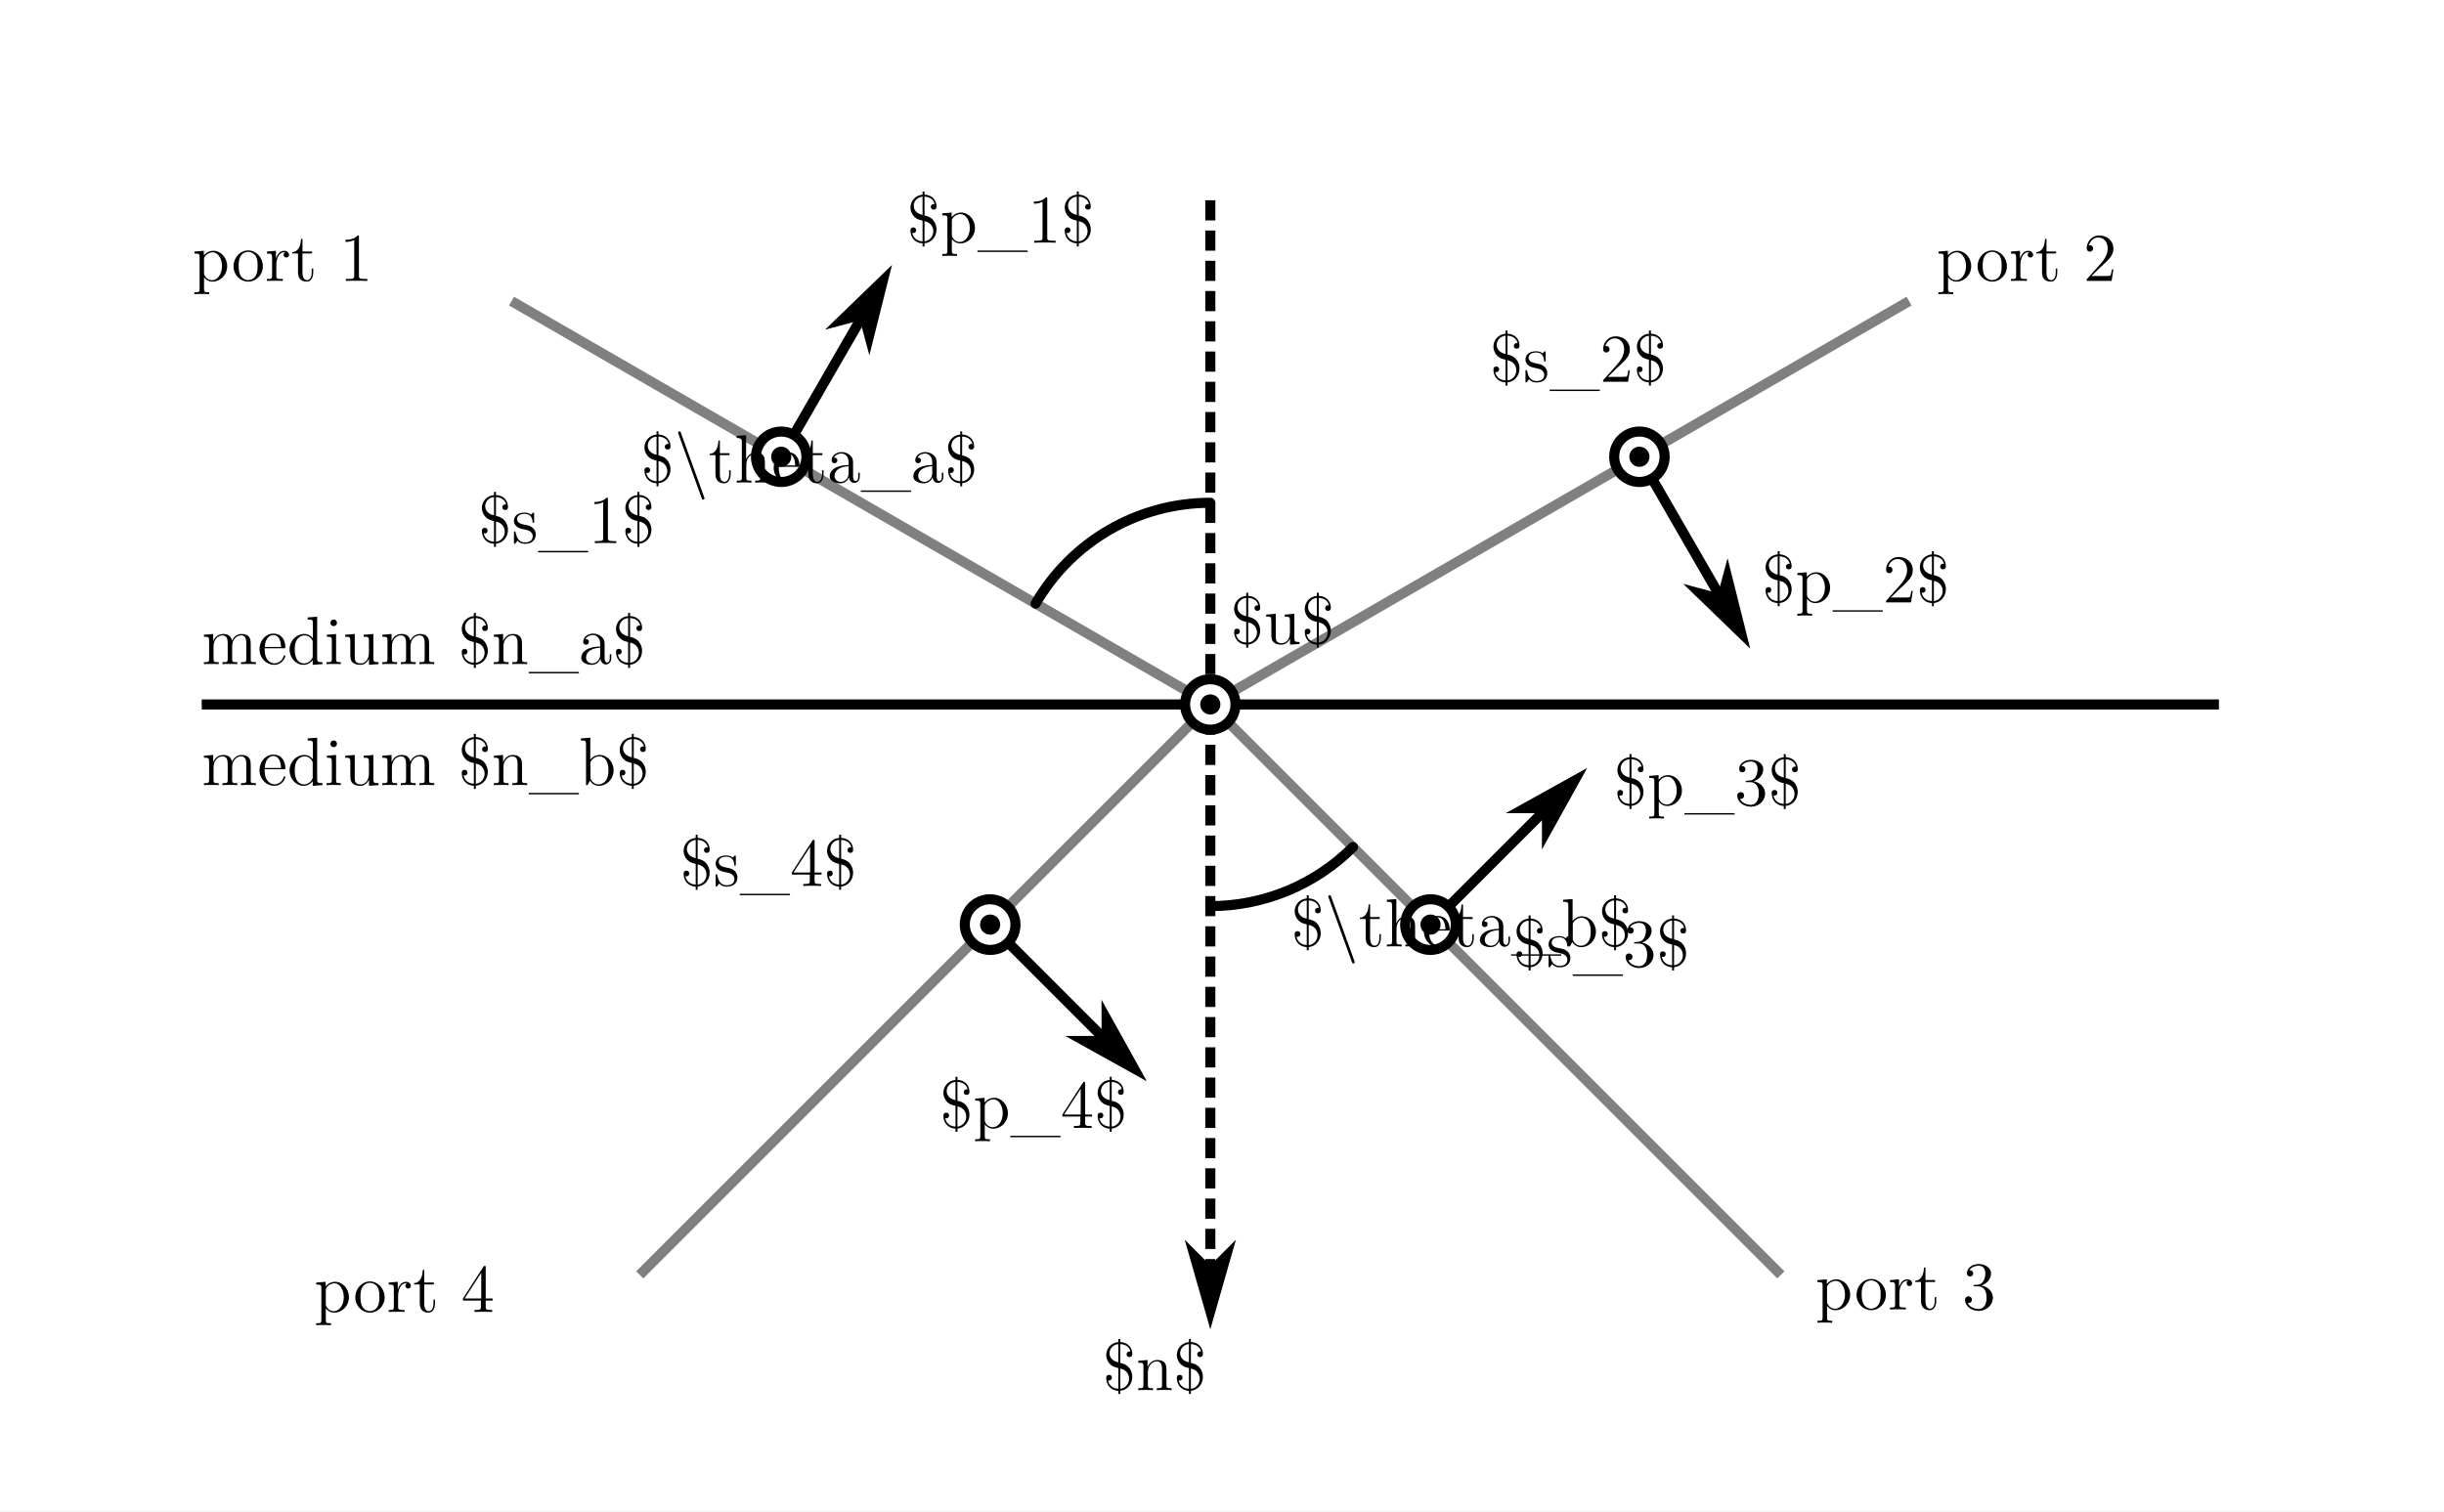
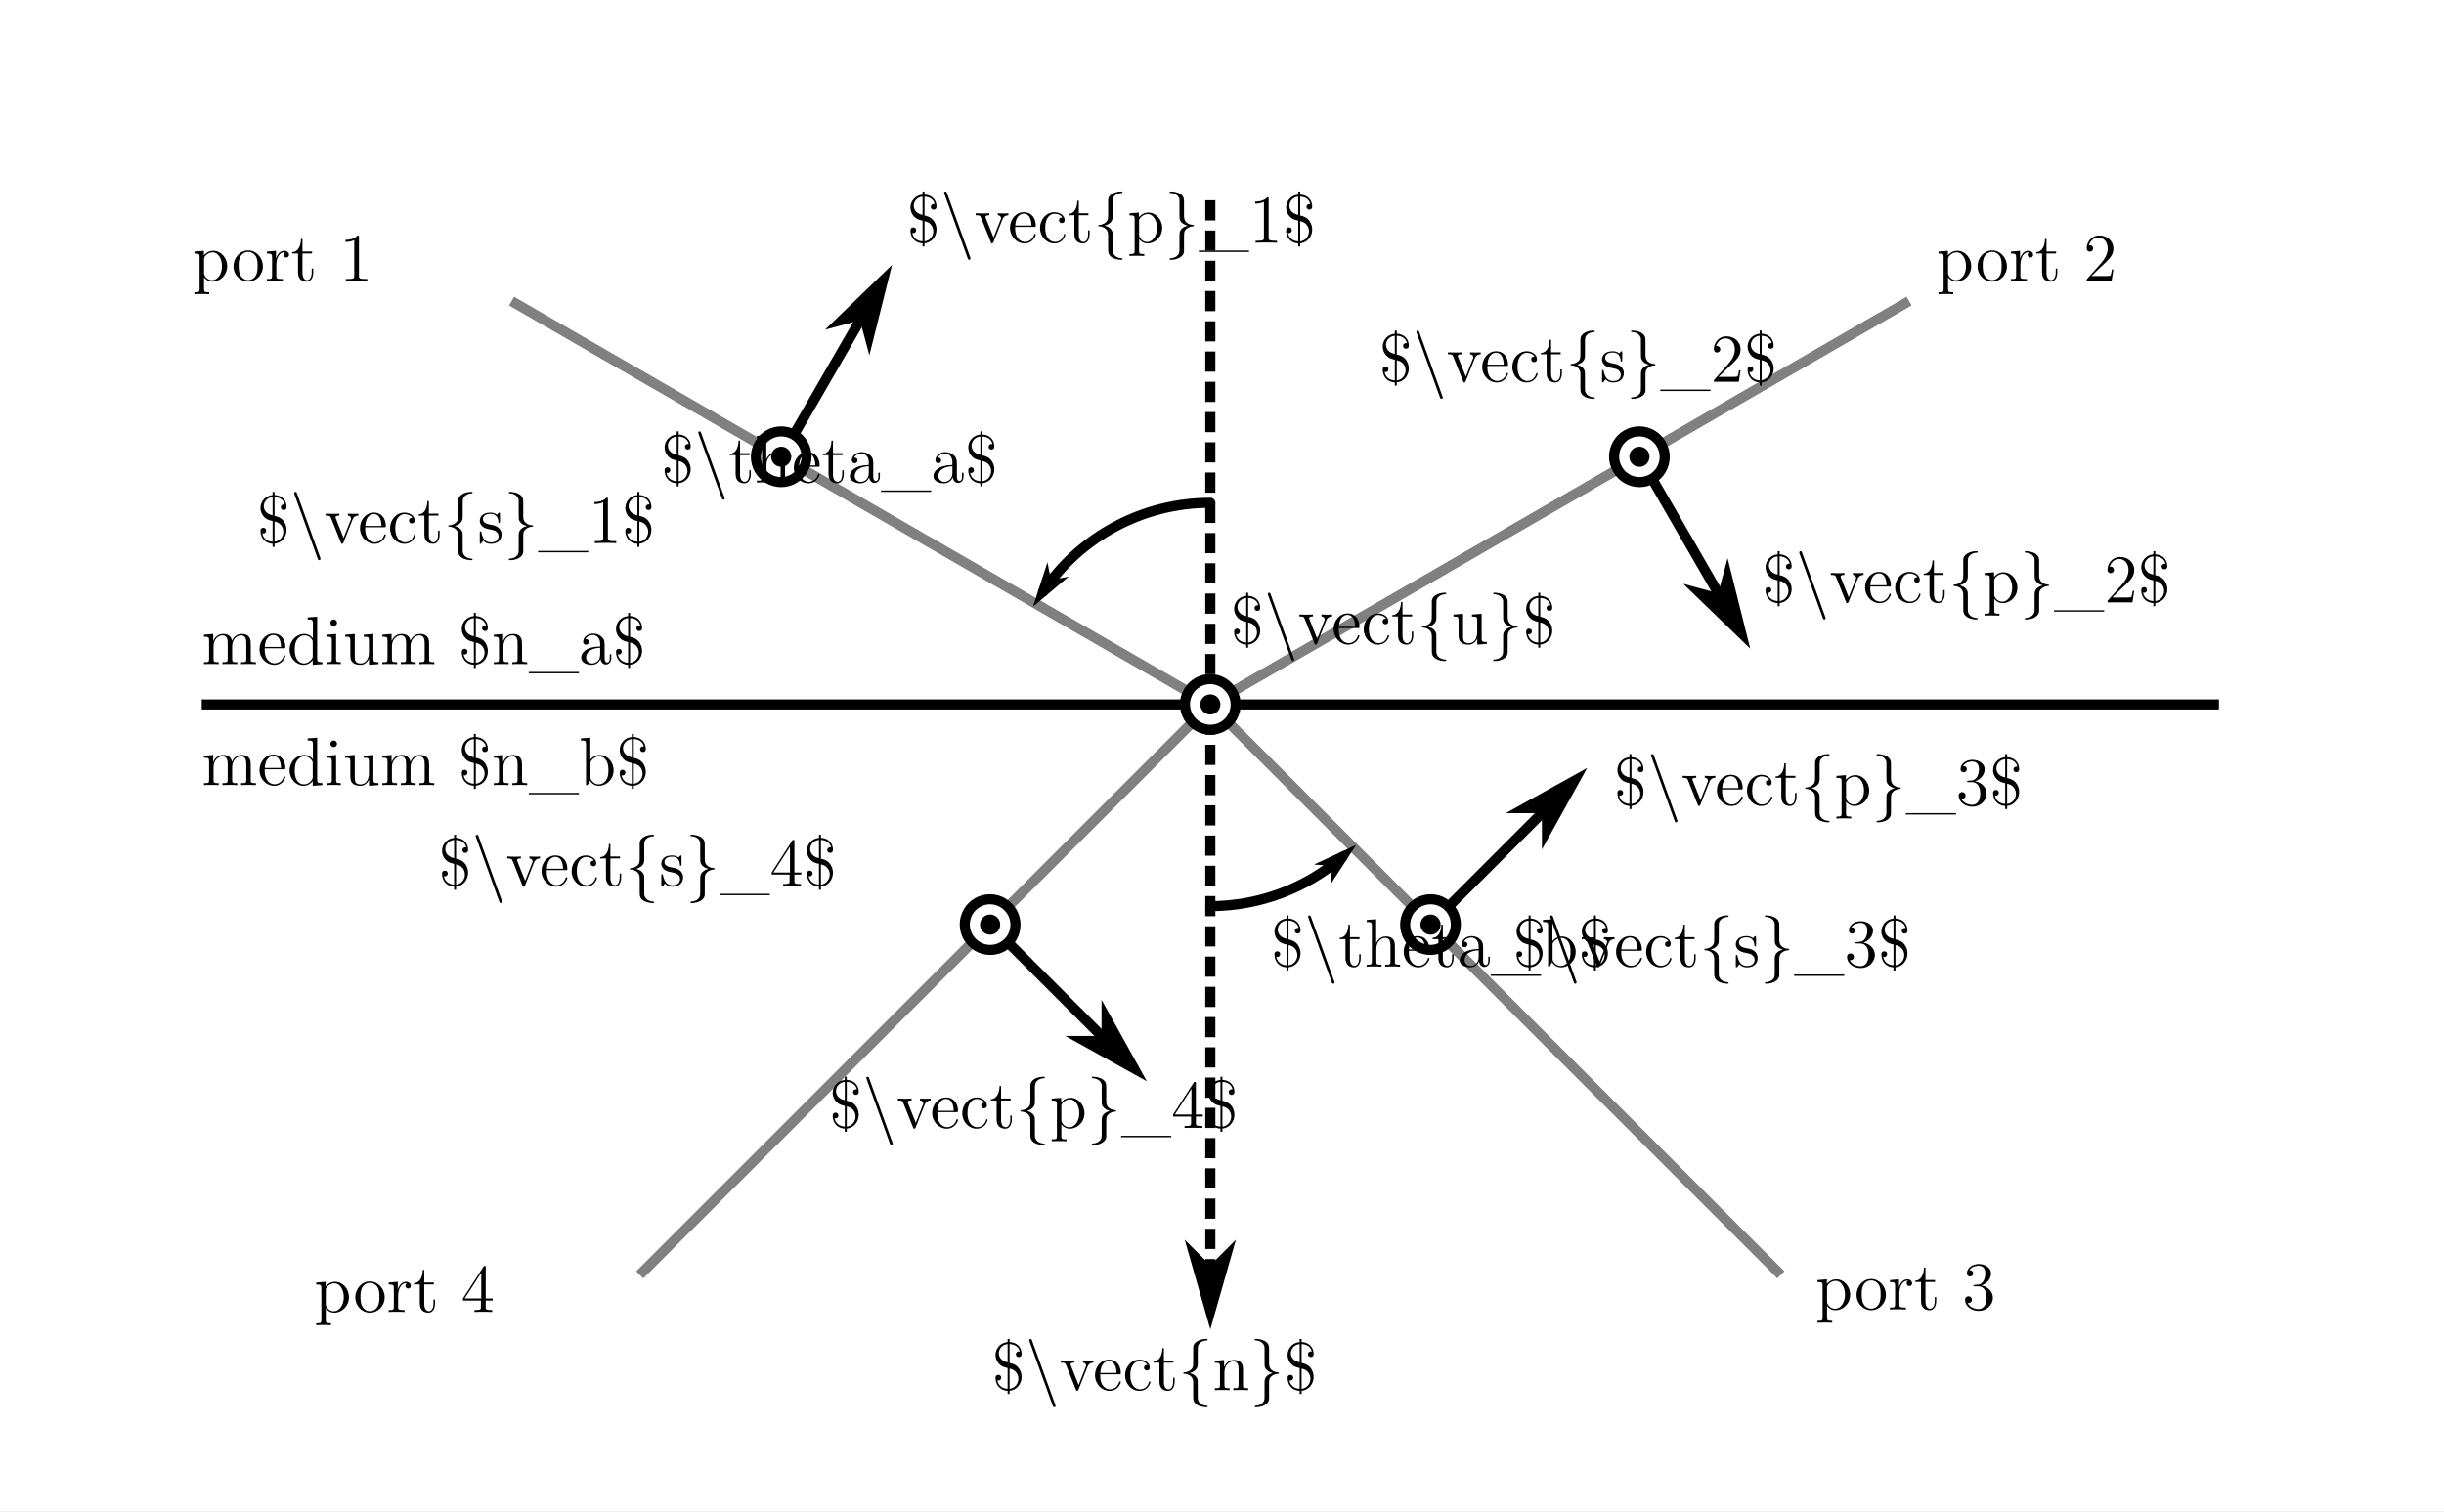
<svg xmlns="http://www.w3.org/2000/svg" width="429.3" height="265.5" id="svg2993" version="1.1">
  <defs id="defs2995">
+     <marker orient="auto" refY="0.0" refX="0.0" id="Arrow1Sstart" style="overflow:visible">
+       <path id="path5023" d="M 0.0,0.0 L 5.0,-5.0 L -12.5,0.0 L 5.0,5.0 L 0.0,0.0 z " style="fill-rule:evenodd;stroke:#000000;stroke-width:1.0pt;marker-start:none" transform="scale(0.2) translate(6,0)" />
+     </marker>
    <marker orient="auto" refY="0.0" refX="0.0" id="Arrow1Mstart" style="overflow:visible">
      <path id="path3788" d="M 0.0,0.0 L 5.0,-5.0 L -12.5,0.0 L 5.0,5.0 L 0.0,0.0 z " style="fill-rule:evenodd;stroke:#000000;stroke-width:1.0pt;marker-start:none" transform="scale(0.4) translate(10,0)" />
    </marker>
    <marker orient="auto" refY="0.0" refX="0.0" id="Arrow1Mend" style="overflow:visible;">
      <path id="path3791" d="M 0.0,0.0 L 5.0,-5.0 L -12.5,0.0 L 5.0,5.0 L 0.0,0.0 z " style="fill-rule:evenodd;stroke:#000000;stroke-width:1.0pt;marker-start:none;" transform="scale(0.4) rotate(180) translate(10,0)" />
    </marker>
  </defs>
  <g id="layer2" style="display:inline" transform="translate(0,88.335)">
    <rect style="fill:#ffffff;fill-opacity:1;stroke:none;display:inline" id="Background" width="429.3" height="265.5" x="0" y="-88.335">
      </rect>
  </g>
  <g id="layer3" style="display:none" transform="translate(0,88.335)">
    <text xml:space="preserve" style="font-size:12px;font-style:normal;font-variant:normal;font-weight:normal;font-stretch:normal;text-align:center;line-height:125%;letter-spacing:0px;word-spacing:0px;text-anchor:middle;fill:#000000;fill-opacity:1;stroke:none;display:inline;font-family:LMRoman12;-inkscape-font-specification:LMRoman12" x="230.315" y="35.433" id="text4575">
      <tspan id="tspan4577" x="230.315" y="35.433">There is a white background on its own layer.</tspan>
      <tspan x="230.315" y="50.433" id="tspan4579">Shift+Ctrl+L to see the list of layers.</tspan>
      <tspan x="230.315" y="65.433" id="tspan4581">Do not forget to resize the background before saving as eps+latex.</tspan>
      <tspan x="230.315" y="80.433" id="tspan4583">Also, hide this text :D.</tspan>
    </text>
  </g>
  <g id="layer1" transform="translate(0,-786.862)" style="display:inline">
    <g id="g3107" transform="matrix(-0.7071068,0.7071068,-0.7071068,-0.7071068,869.0384,1491.905)">
      <path id="path3109" d="m 53.15,875.197 141.732,0" style="color:#000000;fill:none;stroke:#808080;stroke-width:1.772;stroke-linecap:butt;stroke-linejoin:miter;stroke-miterlimit:4;stroke-opacity:1;stroke-dasharray:none;stroke-dashoffset:0;marker:none;visibility:visible;display:inline;overflow:visible;enable-background:accumulate" />
      <g transform="translate(-33.88287,17.71654)" id="g3111">
-         <path style="color:#000000;fill:none;stroke:#000000;stroke-width:1.772;stroke-linecap:butt;stroke-linejoin:miter;stroke-miterlimit:4;stroke-opacity:1;stroke-dasharray:none;stroke-dashoffset:0;marker:none;marker-start:url(#Arrow1Mstart);marker-end:none;visibility:visible;display:inline;overflow:visible;enable-background:accumulate" d="m 141.732,822.047 0,35.433" id="path3113" />
+         <path style="color:#000000;fill:none;stroke:#000000;stroke-width:1.772;stroke-linecap:butt;stroke-linejoin:miter;stroke-miterlimit:4;stroke-opacity:1;stroke-dasharray:none;stroke-dashoffset:0;marker:none;marker-start:url(#Arrow1Mstart);visibility:visible;display:inline;overflow:visible;enable-background:accumulate" d="m 141.732,822.047 0,35.433" id="path3113" />
        <g id="g3115">
          <path style="fill:#ffffff;fill-opacity:1;stroke:#000000;stroke-width:7.087;stroke-linecap:round;stroke-linejoin:round;stroke-miterlimit:4;stroke-opacity:1;stroke-dasharray:none;stroke-dashoffset:0" id="path3117" d="m 265.748,35.185 a 17.717,17.717 0 1 1 -35.433,0 17.717,17.717 0 1 1 35.433,0 z" transform="matrix(0.25,0,0,0.25,79.72441,848.6839)" />
          <path transform="matrix(0.25,0,0,0.25,79.72441,861.9713)" d="m 251.575,-17.965 a 3.543,3.543 0 1 1 -7.087,0 3.543,3.543 0 1 1 7.087,0 z" id="path3119" style="fill:#000000;fill-opacity:1;stroke:#000000;stroke-width:7.087;stroke-linecap:round;stroke-linejoin:round;stroke-miterlimit:4;stroke-opacity:1;stroke-dasharray:none;stroke-dashoffset:0" />
        </g>
      </g>
    </g>
    <g transform="matrix(-0.8660254,0.5,-0.5,-0.8660254,818.9694,1571.131)" id="g3079">
      <path style="color:#000000;fill:none;stroke:#808080;stroke-width:1.772;stroke-linecap:butt;stroke-linejoin:miter;stroke-miterlimit:4;stroke-opacity:1;stroke-dasharray:none;stroke-dashoffset:0;marker:none;visibility:visible;display:inline;overflow:visible;enable-background:accumulate" d="m 53.15,875.197 141.732,0" id="path3081" />
      <g id="g3083" transform="translate(-33.88287,17.71654)">
-         <path id="path3085" d="m 141.732,822.047 0,35.433" style="color:#000000;fill:none;stroke:#000000;stroke-width:1.772;stroke-linecap:butt;stroke-linejoin:miter;stroke-miterlimit:4;stroke-opacity:1;stroke-dasharray:none;stroke-dashoffset:0;marker:none;marker-start:url(#Arrow1Mstart);marker-end:none;visibility:visible;display:inline;overflow:visible;enable-background:accumulate" />
+         <path id="path3085" d="m 141.732,822.047 0,35.433" style="color:#000000;fill:none;stroke:#000000;stroke-width:1.772;stroke-linecap:butt;stroke-linejoin:miter;stroke-miterlimit:4;stroke-opacity:1;stroke-dasharray:none;stroke-dashoffset:0;marker:none;marker-start:url(#Arrow1Mstart);visibility:visible;display:inline;overflow:visible;enable-background:accumulate" />
        <g id="g3087">
-           <path transform="matrix(0.25,0,0,0.25,79.72441,848.6839)" d="m 265.748,35.185 c 0,9.785 -7.932,17.717 -17.717,17.717 -9.785,0 -17.717,-7.932 -17.717,-17.717 0,-9.785 7.932,-17.717 17.717,-17.717 9.785,0 17.717,7.932 17.717,17.717 z" id="path3089" style="fill:#ffffff;fill-opacity:1;stroke:#000000;stroke-width:7.087;stroke-linecap:round;stroke-linejoin:round;stroke-miterlimit:4;stroke-opacity:1;stroke-dasharray:none;stroke-dashoffset:0" />
-           <path style="fill:#000000;fill-opacity:1;stroke:#000000;stroke-width:7.087;stroke-linecap:round;stroke-linejoin:round;stroke-miterlimit:4;stroke-opacity:1;stroke-dasharray:none;stroke-dashoffset:0" id="path3091" d="m 251.575,-17.965 c 0,1.957 -1.586,3.543 -3.543,3.543 -1.957,0 -3.543,-1.586 -3.543,-3.543 0,-1.957 1.586,-3.543 3.543,-3.543 1.957,0 3.543,1.586 3.543,3.543 z" transform="matrix(0.25,0,0,0.25,79.72441,861.9713)" />
+           <path transform="matrix(0.25,0,0,0.25,79.72441,848.6839)" d="m 265.748,35.185 a 17.717,17.717 0 1 1 -35.433,0 17.717,17.717 0 1 1 35.433,0 z" id="path3089" style="fill:#ffffff;fill-opacity:1;stroke:#000000;stroke-width:7.087;stroke-linecap:round;stroke-linejoin:round;stroke-miterlimit:4;stroke-opacity:1;stroke-dasharray:none;stroke-dashoffset:0" />
+           <path style="fill:#000000;fill-opacity:1;stroke:#000000;stroke-width:7.087;stroke-linecap:round;stroke-linejoin:round;stroke-miterlimit:4;stroke-opacity:1;stroke-dasharray:none;stroke-dashoffset:0" id="path3091" d="m 251.575,-17.965 a 3.543,3.543 0 1 1 -7.087,0 3.543,3.543 0 1 1 7.087,0 z" transform="matrix(0.25,0,0,0.25,79.72441,861.9713)" />
        </g>
      </g>
    </g>
    <g id="g4533" transform="matrix(0.8660254,0.5,-0.5,0.8660254,481.4241,55.24624)">
      <path id="path3026" d="m 53.15,875.197 141.732,0" style="color:#000000;fill:none;stroke:#808080;stroke-width:1.772;stroke-linecap:butt;stroke-linejoin:miter;stroke-miterlimit:4;stroke-opacity:1;stroke-dasharray:none;stroke-dashoffset:0;marker:none;visibility:visible;display:inline;overflow:visible;enable-background:accumulate" />
      <g transform="translate(-33.88287,17.71654)" id="g4416">
-         <path style="color:#000000;fill:none;stroke:#000000;stroke-width:1.772;stroke-linecap:butt;stroke-linejoin:miter;stroke-miterlimit:4;stroke-opacity:1;stroke-dasharray:none;stroke-dashoffset:0;marker:none;marker-start:url(#Arrow1Mstart);marker-end:none;visibility:visible;display:inline;overflow:visible;enable-background:accumulate" d="m 141.732,822.047 0,35.433" id="path4000" />
+         <path style="color:#000000;fill:none;stroke:#000000;stroke-width:1.772;stroke-linecap:butt;stroke-linejoin:miter;stroke-miterlimit:4;stroke-opacity:1;stroke-dasharray:none;stroke-dashoffset:0;marker:none;marker-start:url(#Arrow1Mstart);visibility:visible;display:inline;overflow:visible;enable-background:accumulate" d="m 141.732,822.047 0,35.433" id="path4000" />
        <g id="g4412">
-           <path style="fill:#ffffff;fill-opacity:1;stroke:#000000;stroke-width:7.087;stroke-linecap:round;stroke-linejoin:round;stroke-miterlimit:4;stroke-opacity:1;stroke-dasharray:none;stroke-dashoffset:0" id="path4004" d="m 265.748,35.185 c 0,9.785 -7.932,17.717 -17.717,17.717 -9.785,0 -17.717,-7.932 -17.717,-17.717 0,-9.785 7.932,-17.717 17.717,-17.717 9.785,0 17.717,7.932 17.717,17.717 z" transform="matrix(0.25,0,0,0.25,79.72441,848.6839)" />
-           <path transform="matrix(0.25,0,0,0.25,79.72441,861.9713)" d="m 251.575,-17.965 c 0,1.957 -1.586,3.543 -3.543,3.543 -1.957,0 -3.543,-1.586 -3.543,-3.543 0,-1.957 1.586,-3.543 3.543,-3.543 1.957,0 3.543,1.586 3.543,3.543 z" id="path4015" style="fill:#000000;fill-opacity:1;stroke:#000000;stroke-width:7.087;stroke-linecap:round;stroke-linejoin:round;stroke-miterlimit:4;stroke-opacity:1;stroke-dasharray:none;stroke-dashoffset:0" />
+           <path style="fill:#ffffff;fill-opacity:1;stroke:#000000;stroke-width:7.087;stroke-linecap:round;stroke-linejoin:round;stroke-miterlimit:4;stroke-opacity:1;stroke-dasharray:none;stroke-dashoffset:0" id="path4004" d="m 265.748,35.185 a 17.717,17.717 0 1 1 -35.433,0 17.717,17.717 0 1 1 35.433,0 z" transform="matrix(0.25,0,0,0.25,79.72441,848.6839)" />
+           <path transform="matrix(0.25,0,0,0.25,79.72441,861.9713)" d="m 251.575,-17.965 a 3.543,3.543 0 1 1 -7.087,0 3.543,3.543 0 1 1 7.087,0 z" id="path4015" style="fill:#000000;fill-opacity:1;stroke:#000000;stroke-width:7.087;stroke-linecap:round;stroke-linejoin:round;stroke-miterlimit:4;stroke-opacity:1;stroke-dasharray:none;stroke-dashoffset:0" />
        </g>
      </g>
    </g>
    <g transform="matrix(0.7071068,0.7071068,-0.7071068,0.7071068,793.8735,254.1898)" id="g3093">
      <path style="color:#000000;fill:none;stroke:#808080;stroke-width:1.772;stroke-linecap:butt;stroke-linejoin:miter;stroke-miterlimit:4;stroke-opacity:1;stroke-dasharray:none;stroke-dashoffset:0;marker:none;visibility:visible;display:inline;overflow:visible;enable-background:accumulate" d="m 53.15,875.197 141.732,0" id="path3095" />
      <g id="g3097" transform="translate(-33.88287,17.71654)">
-         <path id="path3099" d="m 141.732,822.047 0,35.433" style="color:#000000;fill:none;stroke:#000000;stroke-width:1.772;stroke-linecap:butt;stroke-linejoin:miter;stroke-miterlimit:4;stroke-opacity:1;stroke-dasharray:none;stroke-dashoffset:0;marker:none;marker-start:url(#Arrow1Mstart);marker-end:none;visibility:visible;display:inline;overflow:visible;enable-background:accumulate" />
+         <path id="path3099" d="m 141.732,822.047 0,35.433" style="color:#000000;fill:none;stroke:#000000;stroke-width:1.772;stroke-linecap:butt;stroke-linejoin:miter;stroke-miterlimit:4;stroke-opacity:1;stroke-dasharray:none;stroke-dashoffset:0;marker:none;marker-start:url(#Arrow1Mstart);visibility:visible;display:inline;overflow:visible;enable-background:accumulate" />
        <g id="g3101">
          <path transform="matrix(0.25,0,0,0.25,79.72441,848.6839)" d="m 265.748,35.185 a 17.717,17.717 0 1 1 -35.433,0 17.717,17.717 0 1 1 35.433,0 z" id="path3103" style="fill:#ffffff;fill-opacity:1;stroke:#000000;stroke-width:7.087;stroke-linecap:round;stroke-linejoin:round;stroke-miterlimit:4;stroke-opacity:1;stroke-dasharray:none;stroke-dashoffset:0" />
          <path style="fill:#000000;fill-opacity:1;stroke:#000000;stroke-width:7.087;stroke-linecap:round;stroke-linejoin:round;stroke-miterlimit:4;stroke-opacity:1;stroke-dasharray:none;stroke-dashoffset:0" id="path3105" d="m 251.575,-17.965 a 3.543,3.543 0 1 1 -7.087,0 3.543,3.543 0 1 1 7.087,0 z" transform="matrix(0.25,0,0,0.25,79.72441,861.9713)" />
        </g>
      </g>
    </g>
    <path style="color:#000000;fill:none;stroke:#000000;stroke-width:1.772;stroke-linecap:butt;stroke-linejoin:miter;stroke-miterlimit:4;stroke-opacity:1;stroke-dasharray:3.543, 1.772;stroke-dashoffset:0;marker:none;marker-end:url(#Arrow1Mend);visibility:visible;display:inline;overflow:visible;enable-background:accumulate" d="m 212.598,822.047 0,194.882" id="path3814" />
    <path style="color:#000000;fill:none;stroke:#000000;stroke-width:1.772;stroke-linecap:butt;stroke-linejoin:miter;stroke-miterlimit:4;stroke-opacity:1;stroke-dasharray:none;stroke-dashoffset:0;marker:none;visibility:visible;display:inline;overflow:visible;enable-background:accumulate" d="m 35.433,910.63 354.331,0" id="path3024" />
-     <text xml:space="preserve" style="font-size:12px;font-style:normal;font-variant:normal;font-weight:normal;font-stretch:normal;text-align:start;line-height:125%;letter-spacing:0px;word-spacing:0px;writing-mode:lr-tb;text-anchor:start;fill:#000000;fill-opacity:1;stroke:none;font-family:LMRoman12;-inkscape-font-specification:LMRoman12" x="159.286" y="42.643" id="text4580" transform="translate(0,786.862)">
-       <tspan id="tspan4582" x="159.286" y="42.643">$p_1$</tspan>
-     </text>
-     <text xml:space="preserve" style="font-size:12px;font-style:normal;font-variant:normal;font-weight:normal;font-stretch:normal;text-align:end;line-height:125%;letter-spacing:0px;word-spacing:0px;writing-mode:lr-tb;text-anchor:end;fill:#000000;fill-opacity:1;stroke:none;font-family:LMRoman12;-inkscape-font-specification:LMRoman12" x="134.646" y="882.283" id="text4584">
-       <tspan id="tspan4586" x="134.646" y="882.283">$s_1$</tspan>
-     </text>
    <text xml:space="preserve" style="font-size:12px;font-style:normal;font-variant:normal;font-weight:normal;font-stretch:normal;text-align:start;line-height:125%;letter-spacing:0px;word-spacing:0px;writing-mode:lr-tb;text-anchor:start;fill:#000000;fill-opacity:1;stroke:none;font-family:LMRoman12;-inkscape-font-specification:LMRoman12" x="35.433" y="903.543" id="text4609">
      <tspan id="tspan4611" x="35.433" y="903.543">medium $n_a$</tspan>
    </text>
    <text xml:space="preserve" style="font-size:12px;font-style:normal;font-variant:normal;font-weight:normal;font-stretch:normal;text-align:start;line-height:125%;letter-spacing:0px;word-spacing:0px;writing-mode:lr-tb;text-anchor:start;fill:#000000;fill-opacity:1;stroke:none;font-family:LMRoman12;-inkscape-font-specification:LMRoman12" x="35.433" y="924.803" id="text4613">
      <tspan id="tspan4615" x="35.433" y="924.803">medium $n_b$</tspan>
    </text>
    <text xml:space="preserve" style="font-size:12px;font-style:normal;font-variant:normal;font-weight:normal;font-stretch:normal;text-align:end;line-height:125%;letter-spacing:0px;word-spacing:0px;writing-mode:lr-tb;text-anchor:end;fill:#000000;fill-opacity:1;stroke:none;font-family:LMRoman12;-inkscape-font-specification:LMRoman12" x="85.039" y="836.22" id="text4617">
      <tspan id="tspan4619" x="85.039" y="836.22">port 1</tspan>
    </text>
    <text xml:space="preserve" style="font-size:12px;font-style:normal;font-variant:normal;font-weight:normal;font-stretch:normal;text-align:start;line-height:125%;letter-spacing:0px;word-spacing:0px;writing-mode:lr-tb;text-anchor:start;fill:#000000;fill-opacity:1;stroke:none;font-family:LMRoman12;-inkscape-font-specification:LMRoman12" x="340.157" y="836.22" id="text4621">
      <tspan id="tspan4623" x="340.157" y="836.22">port 2</tspan>
    </text>
    <text xml:space="preserve" style="font-size:12px;font-style:normal;font-variant:normal;font-weight:normal;font-stretch:normal;text-align:start;line-height:125%;letter-spacing:0px;word-spacing:0px;writing-mode:lr-tb;text-anchor:start;fill:#000000;fill-opacity:1;stroke:none;font-family:LMRoman12;-inkscape-font-specification:LMRoman12" x="318.898" y="1016.929" id="text4625">
      <tspan id="tspan4627" x="318.898" y="1016.929">port 3</tspan>
    </text>
    <text xml:space="preserve" style="font-size:12px;font-style:normal;font-variant:normal;font-weight:normal;font-stretch:normal;text-align:end;line-height:125%;letter-spacing:0px;word-spacing:0px;writing-mode:lr-tb;text-anchor:end;fill:#000000;fill-opacity:1;stroke:none;font-family:LMRoman12;-inkscape-font-specification:LMRoman12" x="106.429" y="230.5" id="text4629" transform="translate(0,786.862)">
      <tspan id="tspan4631" x="106.429" y="230.5">port 4</tspan>
    </text>
    <text xml:space="preserve" style="font-size:12px;font-style:normal;font-variant:normal;font-weight:normal;font-stretch:normal;text-align:center;line-height:125%;letter-spacing:0px;word-spacing:0px;writing-mode:lr-tb;text-anchor:middle;fill:#000000;fill-opacity:1;stroke:none;font-family:LMRoman12;-inkscape-font-specification:LMRoman12" x="212.598" y="1031.102" id="text4633">
-       <tspan id="tspan4635" x="212.598" y="1031.102">$n$</tspan>
+       <tspan id="tspan4635" x="212.598" y="1031.102">$\vect{n}$</tspan>
    </text>
-     <path transform="matrix(0.1767767,-0.1767767,0.1767767,0.1767767,162.5323,948.256)" d="m 265.748,35.185 c 0,9.785 -7.932,17.717 -17.717,17.717 -9.785,0 -17.717,-7.932 -17.717,-17.717 0,-9.785 7.932,-17.717 17.717,-17.717 9.785,0 17.717,7.932 17.717,17.717 z" id="path4551-3" style="fill:#ffffff;fill-opacity:1;stroke:#000000;stroke-width:7.087;stroke-linecap:round;stroke-linejoin:round;stroke-miterlimit:4;stroke-opacity:1;stroke-dasharray:none;stroke-dashoffset:0;display:inline" />
-     <path style="fill:#000000;fill-opacity:1;stroke:#000000;stroke-width:7.087;stroke-linecap:round;stroke-linejoin:round;stroke-miterlimit:4;stroke-opacity:1;stroke-dasharray:none;stroke-dashoffset:0;display:inline" id="path4553-5" d="m 251.575,-17.965 c 0,1.957 -1.586,3.543 -3.543,3.543 -1.957,0 -3.543,-1.586 -3.543,-3.543 0,-1.957 1.586,-3.543 3.543,-3.543 1.957,0 3.543,1.586 3.543,3.543 z" transform="matrix(0.1767767,-0.1767767,0.1767767,0.1767767,171.928,957.6516)" />
+     <path transform="matrix(0.1767767,-0.1767767,0.1767767,0.1767767,162.5323,948.256)" d="m 265.748,35.185 a 17.717,17.717 0 1 1 -35.433,0 17.717,17.717 0 1 1 35.433,0 z" id="path4551-3" style="fill:#ffffff;fill-opacity:1;stroke:#000000;stroke-width:7.087;stroke-linecap:round;stroke-linejoin:round;stroke-miterlimit:4;stroke-opacity:1;stroke-dasharray:none;stroke-dashoffset:0;display:inline" />
+     <path style="fill:#000000;fill-opacity:1;stroke:#000000;stroke-width:7.087;stroke-linecap:round;stroke-linejoin:round;stroke-miterlimit:4;stroke-opacity:1;stroke-dasharray:none;stroke-dashoffset:0;display:inline" id="path4553-5" d="m 251.575,-17.965 a 3.543,3.543 0 1 1 -7.087,0 3.543,3.543 0 1 1 7.087,0 z" transform="matrix(0.1767767,-0.1767767,0.1767767,0.1767767,171.928,957.6516)" />
    <text xml:space="preserve" style="font-size:12px;font-style:normal;font-variant:normal;font-weight:normal;font-stretch:normal;text-align:start;line-height:125%;letter-spacing:0px;word-spacing:0px;writing-mode:lr-tb;text-anchor:start;fill:#000000;fill-opacity:1;stroke:none;font-family:LMRoman12;-inkscape-font-specification:LMRoman12" x="216.142" y="900" id="text4662">
-       <tspan id="tspan4664" x="216.142" y="900">$u$</tspan>
+       <tspan id="tspan4664" x="216.142" y="900">$\vect{u}$</tspan>
    </text>
-     <text xml:space="preserve" style="font-size:12px;font-style:normal;font-variant:normal;font-weight:normal;font-stretch:normal;text-align:start;line-height:125%;letter-spacing:0px;word-spacing:0px;writing-mode:lr-tb;text-anchor:start;fill:#000000;fill-opacity:1;stroke:none;font-family:LMRoman12;-inkscape-font-specification:LMRoman12" x="309.492" y="892.706" id="text4666">
-       <tspan id="tspan4668" x="309.492" y="892.706">$p_2$</tspan>
+     <path style="fill:none;stroke:#000000;stroke-width:1.772;stroke-linecap:round;stroke-linejoin:round;stroke-miterlimit:4;stroke-opacity:1;stroke-dasharray:none;stroke-dashoffset:0;marker-start:url(#Arrow1Sstart);marker-end:none" id="path3071" d="M 183.223,103.954 A 35.433,35.433 0 0 1 212.598,88.335" transform="translate(0,786.862)" />
+     <path style="fill:none;stroke:#000000;stroke-width:1.772;stroke-linecap:round;stroke-linejoin:round;stroke-miterlimit:4;stroke-opacity:1;stroke-dasharray:none;stroke-dashoffset:0;marker-start:url(#Arrow1Sstart);marker-end:none" id="path3853" d="m 235.845,150.509 a 35.433,35.433 0 0 1 -23.246,8.691" transform="translate(0,786.862)" />
+     <text xml:space="preserve" style="font-size:12px;font-style:normal;font-variant:normal;font-weight:normal;font-stretch:normal;text-align:end;line-height:125%;letter-spacing:0px;word-spacing:0px;writing-mode:lr-tb;text-anchor:end;fill:#000000;fill-opacity:1;stroke:none;font-family:LMRoman12;-inkscape-font-specification:LMRoman12" x="194.882" y="871.653" id="text3855">
+       <tspan id="tspan3857" x="194.882" y="871.653">$\theta_a$</tspan>
    </text>
-     <text xml:space="preserve" style="font-size:12px;font-style:normal;font-variant:normal;font-weight:normal;font-stretch:normal;text-align:center;line-height:125%;letter-spacing:0px;word-spacing:0px;writing-mode:lr-tb;text-anchor:middle;fill:#000000;fill-opacity:1;stroke:none;font-family:LMRoman12;-inkscape-font-specification:LMRoman12" x="287.008" y="853.937" id="text4674">
-       <tspan id="tspan4676" x="287.008" y="853.937">$s_2$</tspan>
+     <text xml:space="preserve" style="font-size:12px;font-style:normal;font-variant:normal;font-weight:normal;font-stretch:normal;text-align:start;line-height:125%;letter-spacing:0px;word-spacing:0px;writing-mode:lr-tb;text-anchor:start;fill:#000000;fill-opacity:1;stroke:none;font-family:LMRoman12;-inkscape-font-specification:LMRoman12" x="223.228" y="956.693" id="text3859">
+       <tspan id="tspan3861" x="223.228" y="956.693">$\theta_b$</tspan>
    </text>
-     <text xml:space="preserve" style="font-size:12px;font-style:normal;font-variant:normal;font-weight:normal;font-stretch:normal;text-align:start;line-height:125%;letter-spacing:0px;word-spacing:0px;writing-mode:lr-tb;text-anchor:start;fill:#000000;fill-opacity:1;stroke:none;font-family:LMRoman12;-inkscape-font-specification:LMRoman12" x="283.465" y="928.346" id="text4682">
-       <tspan id="tspan4684" x="283.465" y="928.346">$p_3$</tspan>
+   </g>
+   <g id="layer6" style="display:inline">
+     <text transform="translate(0,-786.862)" xml:space="preserve" style="font-size:12px;font-style:normal;font-variant:normal;font-weight:normal;font-stretch:normal;text-align:end;line-height:125%;letter-spacing:0px;word-spacing:0px;writing-mode:lr-tb;text-anchor:end;fill:#000000;fill-opacity:1;stroke:none;display:inline;font-family:LMRoman12;-inkscape-font-specification:LMRoman12" x="134.646" y="882.283" id="text4584">
+       <tspan id="tspan4586" x="134.646" y="882.283">$\vect{s}_1$</tspan>
    </text>
-     <text xml:space="preserve" style="font-size:12px;font-style:normal;font-variant:normal;font-weight:normal;font-stretch:normal;text-align:start;line-height:125%;letter-spacing:0px;word-spacing:0px;writing-mode:lr-tb;text-anchor:start;fill:#000000;fill-opacity:1;stroke:none;font-family:LMRoman12;-inkscape-font-specification:LMRoman12" x="265.748" y="956.693" id="text4686">
-       <tspan id="tspan4688" x="265.748" y="956.693">$s_3$</tspan>
+     <text transform="translate(0,-786.862)" xml:space="preserve" style="font-size:12px;font-style:normal;font-variant:normal;font-weight:normal;font-stretch:normal;text-align:center;line-height:125%;letter-spacing:0px;word-spacing:0px;writing-mode:lr-tb;text-anchor:middle;fill:#000000;fill-opacity:1;stroke:none;display:inline;font-family:LMRoman12;-inkscape-font-specification:LMRoman12" x="287.008" y="853.937" id="text4674">
+       <tspan id="tspan4676" x="287.008" y="853.937">$\vect{s}_2$</tspan>
    </text>
-     <text xml:space="preserve" style="font-size:12px;font-style:normal;font-variant:normal;font-weight:normal;font-stretch:normal;text-align:center;line-height:125%;letter-spacing:0px;word-spacing:0px;writing-mode:lr-tb;text-anchor:middle;fill:#000000;fill-opacity:1;stroke:none;font-family:LMRoman12;-inkscape-font-specification:LMRoman12" x="191.339" y="985.039" id="text4694">
-       <tspan id="tspan4696" x="191.339" y="985.039">$p_4$</tspan>
+     <text transform="translate(0,-786.862)" xml:space="preserve" style="font-size:12px;font-style:normal;font-variant:normal;font-weight:normal;font-stretch:normal;text-align:start;line-height:125%;letter-spacing:0px;word-spacing:0px;writing-mode:lr-tb;text-anchor:start;fill:#000000;fill-opacity:1;stroke:none;display:inline;font-family:LMRoman12;-inkscape-font-specification:LMRoman12" x="265.748" y="956.693" id="text4686">
+       <tspan id="tspan4688" x="265.748" y="956.693">$\vect{s}_3$</tspan>
    </text>
-     <text xml:space="preserve" style="font-size:12px;font-style:normal;font-variant:normal;font-weight:normal;font-stretch:normal;text-align:end;line-height:125%;letter-spacing:0px;word-spacing:0px;writing-mode:lr-tb;text-anchor:end;fill:#000000;fill-opacity:1;stroke:none;font-family:LMRoman12;-inkscape-font-specification:LMRoman12" x="170.079" y="942.519" id="text4698">
-       <tspan id="tspan4700" x="170.079" y="942.519">$s_4$</tspan>
+     <text xml:space="preserve" style="font-size:12px;font-style:normal;font-variant:normal;font-weight:normal;font-stretch:normal;text-align:end;line-height:125%;letter-spacing:0px;word-spacing:0px;writing-mode:lr-tb;text-anchor:end;fill:#000000;fill-opacity:1;stroke:none;display:inline;font-family:LMRoman12;-inkscape-font-specification:LMRoman12" x="166.535" y="155.657" id="text4698">
+       <tspan id="tspan4700" x="166.535" y="155.657">$\vect{s}_4$</tspan>
    </text>
-     <path style="fill:none;stroke:#000000;stroke-width:1.772;stroke-linecap:round;stroke-linejoin:round;stroke-miterlimit:4;stroke-opacity:1;stroke-dasharray:none;stroke-dashoffset:0" id="path3071" d="M 181.912,106.051 A 35.433,35.433 0 0 1 212.598,88.335" transform="translate(0,786.862)" />
-     <path style="fill:none;stroke:#000000;stroke-width:1.772;stroke-linecap:round;stroke-linejoin:round;stroke-miterlimit:4;stroke-opacity:1;stroke-dasharray:none;stroke-dashoffset:0" id="path3853" d="m 237.653,148.823 a 35.433,35.433 0 0 1 -25.055,10.378" transform="translate(0,786.862)" />
-     <text xml:space="preserve" style="font-size:12px;font-style:normal;font-variant:normal;font-weight:normal;font-stretch:normal;text-align:end;line-height:125%;letter-spacing:0px;word-spacing:0px;writing-mode:lr-tb;text-anchor:end;fill:#000000;fill-opacity:1;stroke:none;font-family:LMRoman12;-inkscape-font-specification:LMRoman12" x="191.339" y="871.653" id="text3855">
-       <tspan id="tspan3857" x="191.339" y="871.653">$\theta_a$</tspan>
+   </g>
+   <g id="layer5" style="display:inline">
+     <text xml:space="preserve" style="font-size:12px;font-style:normal;font-variant:normal;font-weight:normal;font-stretch:normal;text-align:start;line-height:125%;letter-spacing:0px;word-spacing:0px;writing-mode:lr-tb;text-anchor:start;fill:#000000;fill-opacity:1;stroke:none;display:inline;font-family:LMRoman12;-inkscape-font-specification:LMRoman12" x="159.286" y="42.643" id="text4580">
+       <tspan id="tspan4582" x="159.286" y="42.643">$\vect{p}_1$</tspan>
    </text>
-     <text xml:space="preserve" style="font-size:12px;font-style:normal;font-variant:normal;font-weight:normal;font-stretch:normal;text-align:start;line-height:125%;letter-spacing:0px;word-spacing:0px;writing-mode:lr-tb;text-anchor:start;fill:#000000;fill-opacity:1;stroke:none;font-family:LMRoman12;-inkscape-font-specification:LMRoman12" x="226.772" y="953.149" id="text3859">
-       <tspan id="tspan3861" x="226.772" y="953.149">$\theta_b$</tspan>
+     <text transform="translate(0,-786.862)" xml:space="preserve" style="font-size:12px;font-style:normal;font-variant:normal;font-weight:normal;font-stretch:normal;text-align:start;line-height:125%;letter-spacing:0px;word-spacing:0px;writing-mode:lr-tb;text-anchor:start;fill:#000000;fill-opacity:1;stroke:none;display:inline;font-family:LMRoman12;-inkscape-font-specification:LMRoman12" x="309.492" y="892.706" id="text4666">
+       <tspan id="tspan4668" x="309.492" y="892.706">$\vect{p}_2$</tspan>
+     </text>
+     <text transform="translate(0,-786.862)" xml:space="preserve" style="font-size:12px;font-style:normal;font-variant:normal;font-weight:normal;font-stretch:normal;text-align:start;line-height:125%;letter-spacing:0px;word-spacing:0px;writing-mode:lr-tb;text-anchor:start;fill:#000000;fill-opacity:1;stroke:none;display:inline;font-family:LMRoman12;-inkscape-font-specification:LMRoman12" x="283.465" y="928.346" id="text4682">
+       <tspan id="tspan4684" x="283.465" y="928.346">$\vect{p}_3$</tspan>
+     </text>
+     <text transform="translate(0,-786.862)" xml:space="preserve" style="font-size:12px;font-style:normal;font-variant:normal;font-weight:normal;font-stretch:normal;text-align:center;line-height:125%;letter-spacing:0px;word-spacing:0px;writing-mode:lr-tb;text-anchor:middle;fill:#000000;fill-opacity:1;stroke:none;display:inline;font-family:LMRoman12;-inkscape-font-specification:LMRoman12" x="191.339" y="985.039" id="text4694">
+       <tspan id="tspan4696" x="191.339" y="985.039">$\vect{p}_4$</tspan>
    </text>
  </g>
</svg>
